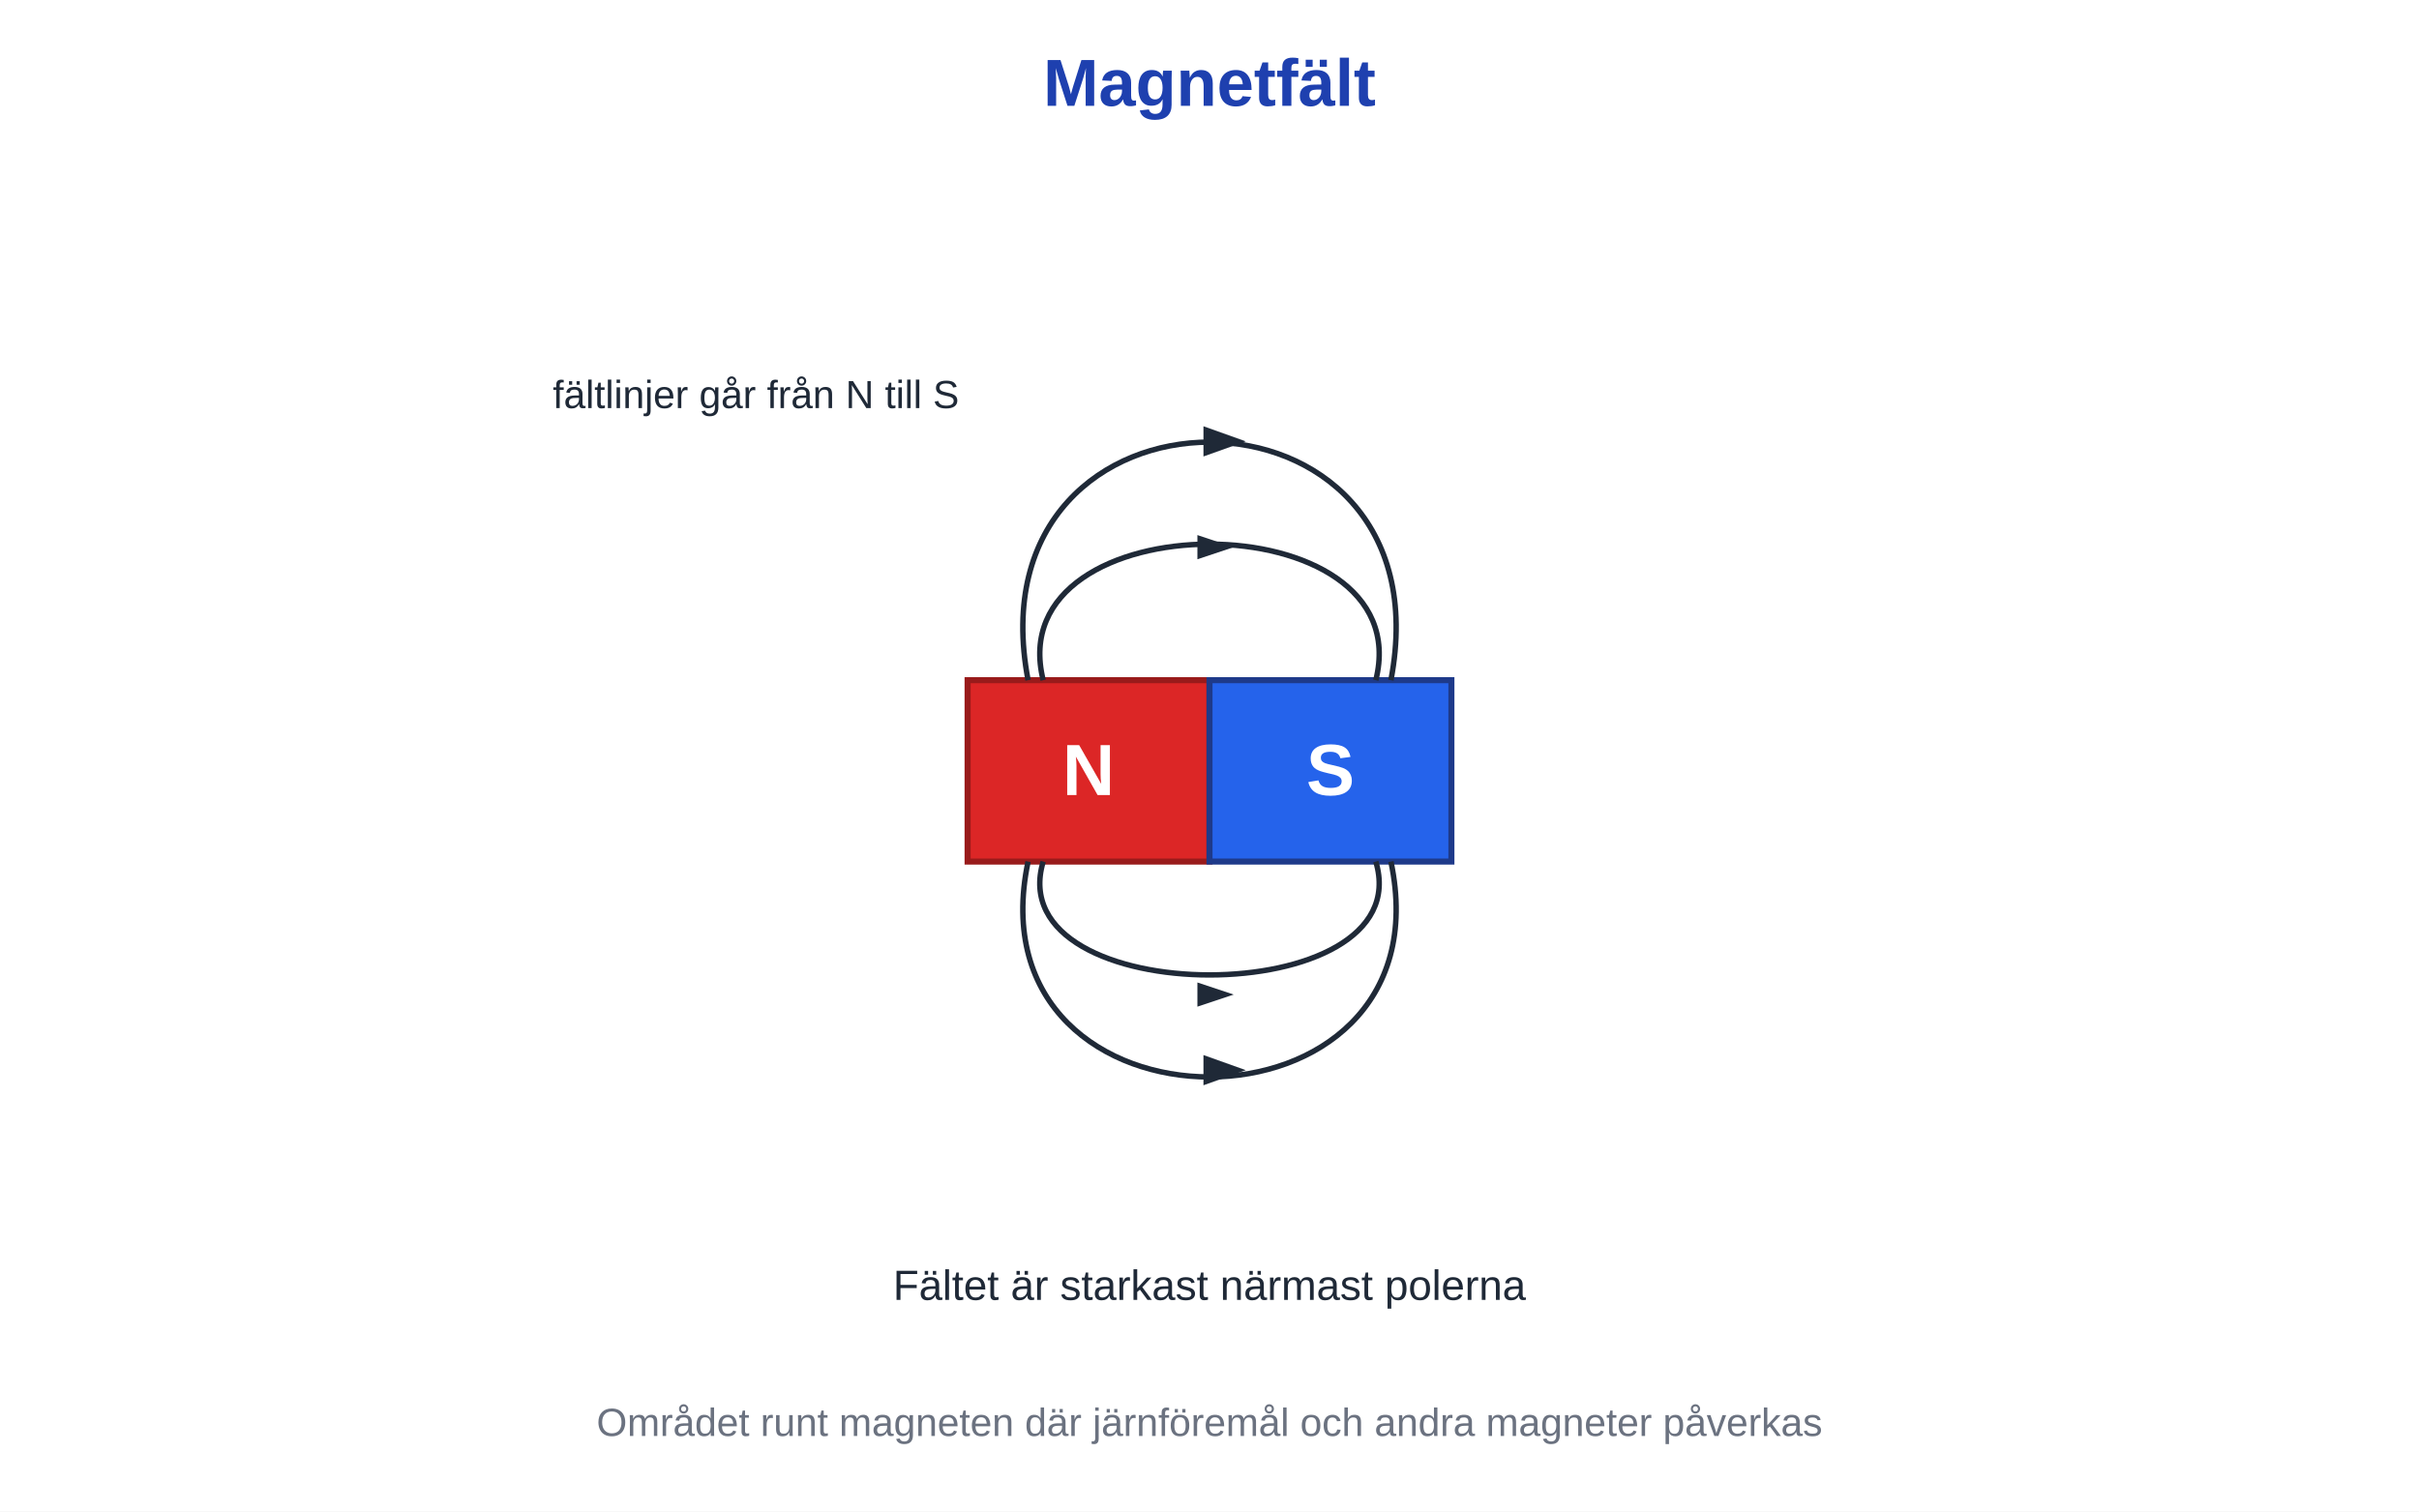
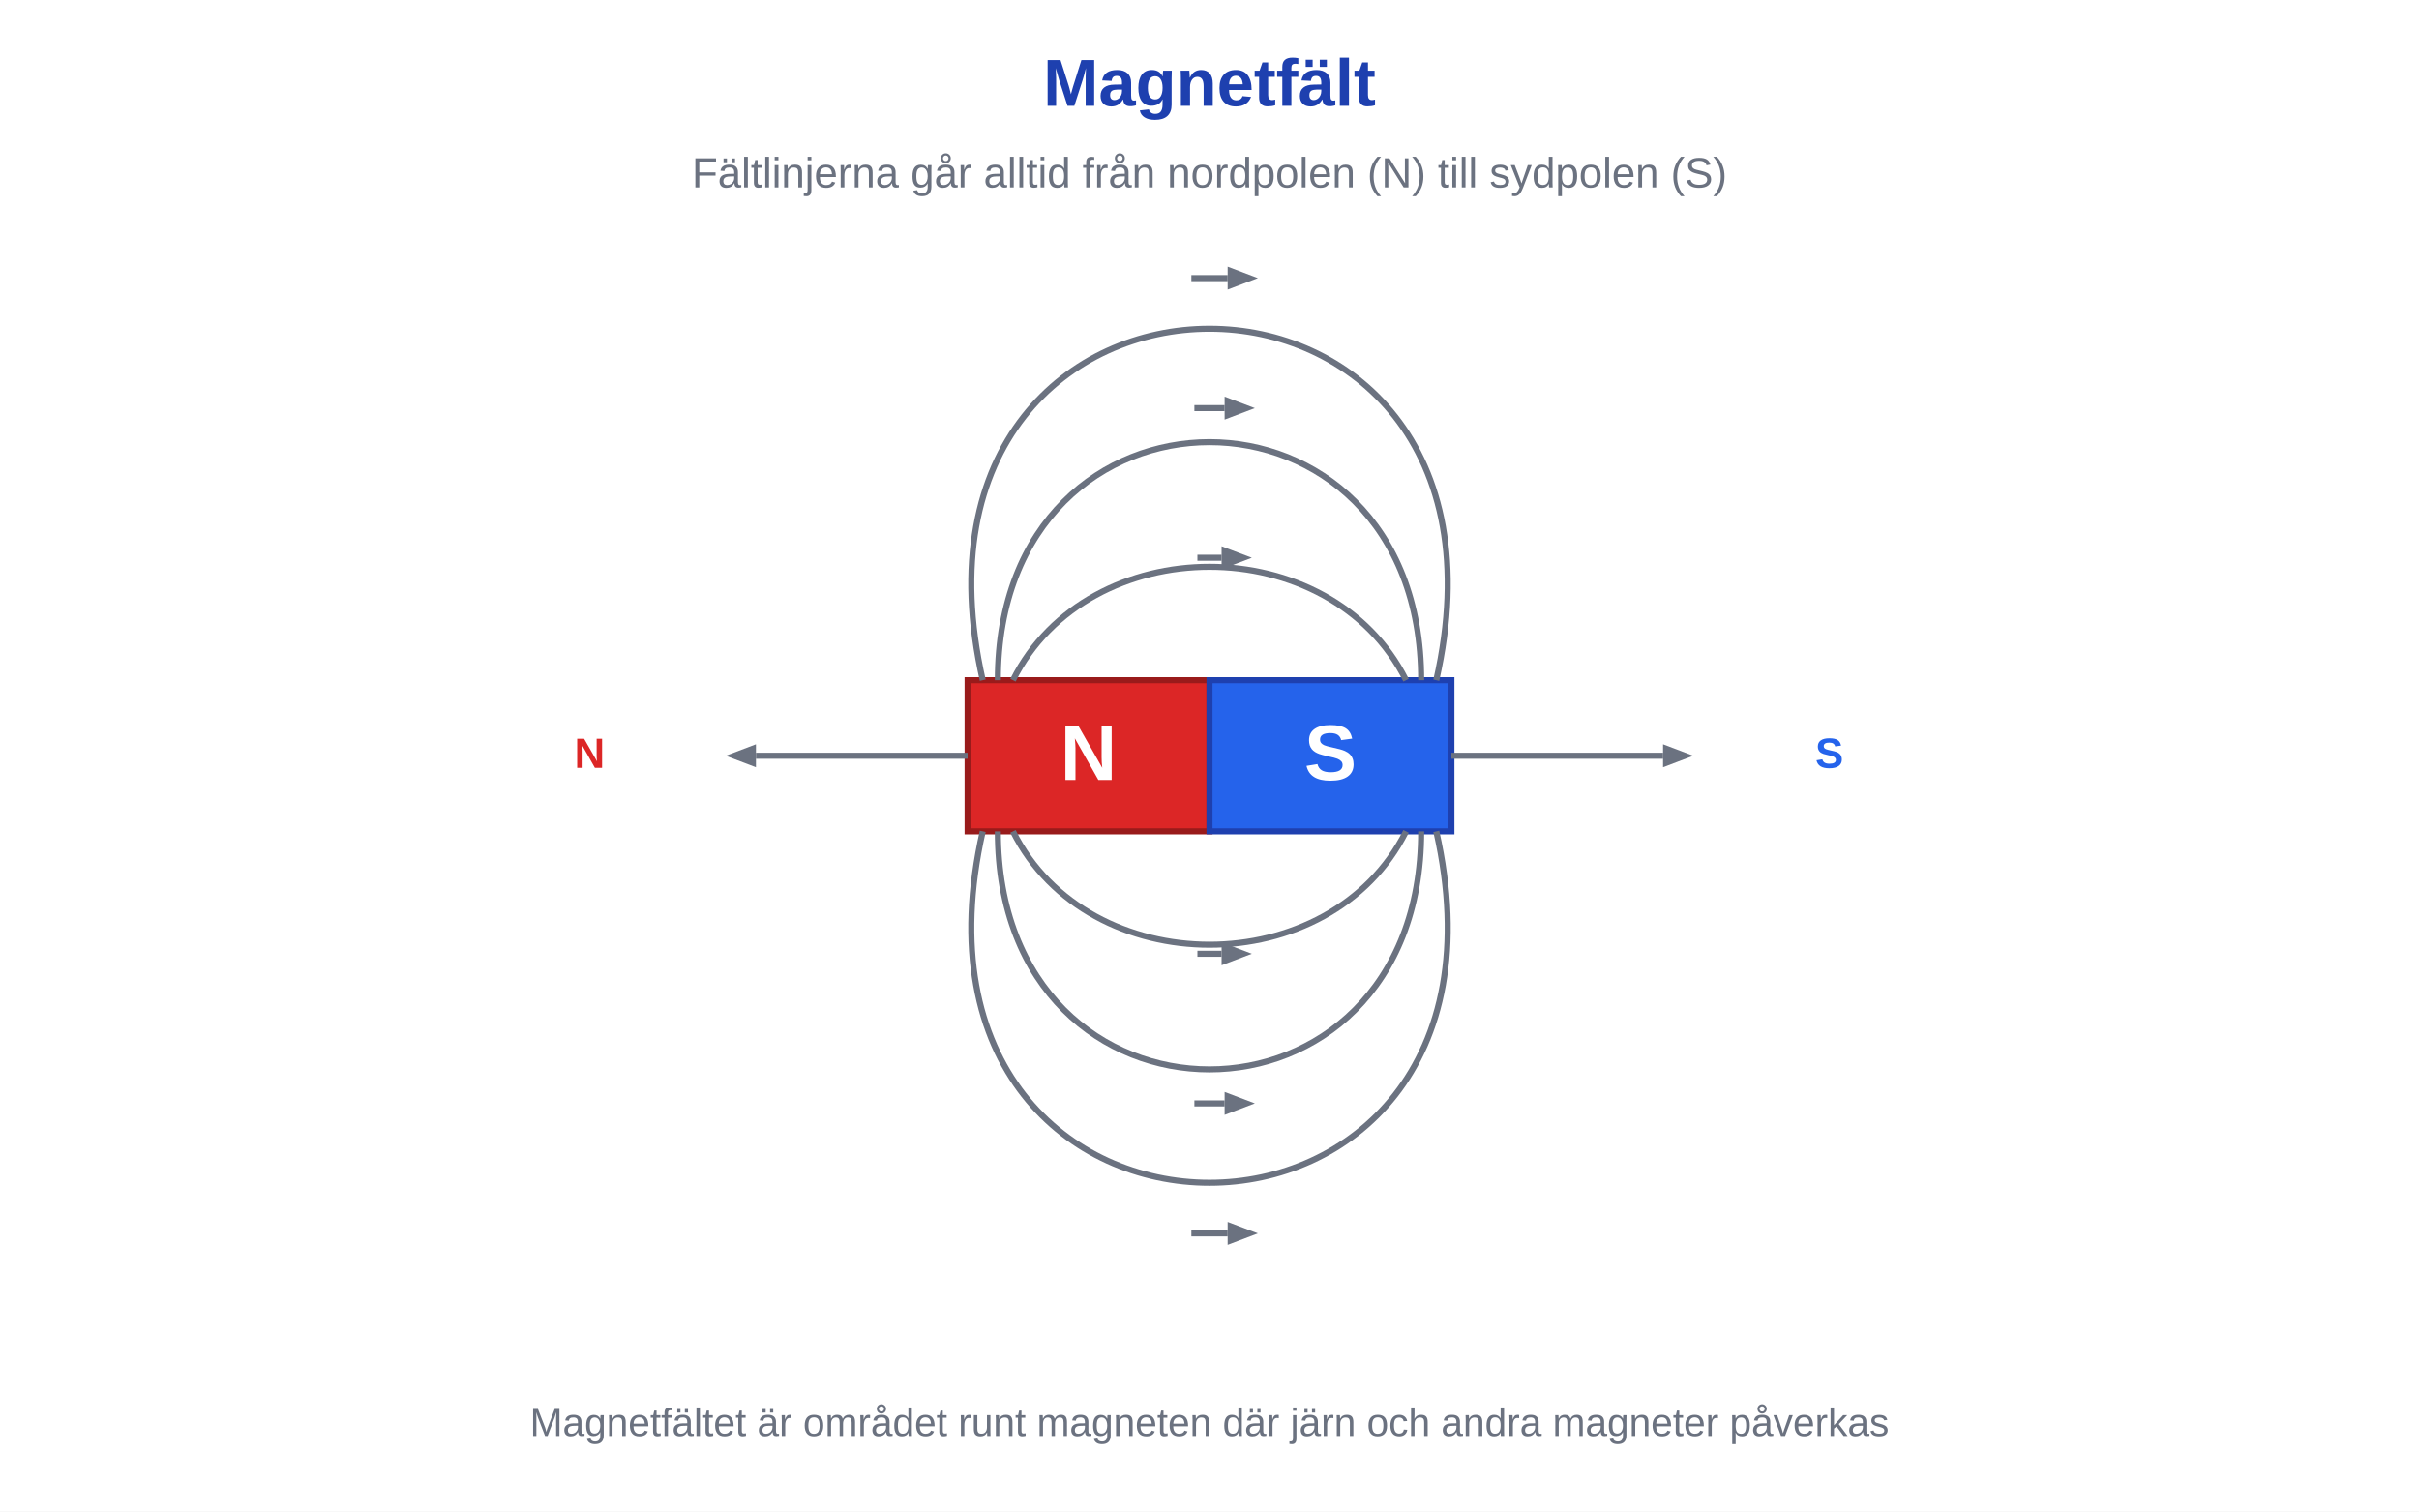
<svg xmlns="http://www.w3.org/2000/svg" viewBox="0 0 800 500" width="800" height="500">
  <rect width="800" height="500" fill="white" />
  <text x="400" y="35" font-family="Arial,sans-serif" font-size="22" fill="#1e40af" text-anchor="middle" font-weight="bold">Magnetfält</text>
-   <rect x="320" y="225" width="80" height="60" fill="#dc2626" stroke="#991b1b" stroke-width="2" />
-   <rect x="400" y="225" width="80" height="60" fill="#2563eb" stroke="#1e3a8a" stroke-width="2" />
-   <text x="360" y="263" font-family="Arial,sans-serif" font-size="24" fill="white" text-anchor="middle" font-weight="bold">N</text>
-   <text x="440" y="263" font-family="Arial,sans-serif" font-size="24" fill="white" text-anchor="middle" font-weight="bold">S</text>
-   <g fill="none" stroke="#1f2937" stroke-width="1.8">
-     <path d="M 340 225 C 320 120, 480 120, 460 225" />
-     <path d="M 345 225 C 330 165, 470 165, 455 225" />
-     <path d="M 340 285 C 320 380, 480 380, 460 285" />
-     <path d="M 345 285 C 330 335, 470 335, 455 285" />
-   </g>
-   <polygon points="412,146 398,141 398,151" fill="#1f2937" />
-   <polygon points="412,354 398,349 398,359" fill="#1f2937" />
-   <polygon points="408,181 396,177 396,185" fill="#1f2937" />
-   <polygon points="408,329 396,325 396,333" fill="#1f2937" />
-   <text x="250" y="135" font-family="Arial,sans-serif" font-size="13" fill="#1f2937" text-anchor="middle">fältlinjer går från N till S</text>
-   <text x="400" y="430" font-family="Arial,sans-serif" font-size="14" fill="#1f2937" text-anchor="middle">Fältet är starkast närmast polerna</text>
-   <text x="400" y="475" font-family="Arial,sans-serif" font-size="13" fill="#6b7280" text-anchor="middle">Området runt magneten där järnföremål och andra magneter påverkas</text>
+   <text x="400" y="62" font-family="Arial,sans-serif" font-size="14" fill="#6b7280" text-anchor="middle">Fältlinjerna går alltid från nordpolen (N) till sydpolen (S)</text>
+   <rect x="320" y="225" width="80" height="50" fill="#dc2626" stroke="#991b1b" stroke-width="2" />
+   <rect x="400" y="225" width="80" height="50" fill="#2563eb" stroke="#1e40af" stroke-width="2" />
+   <text x="360" y="258" font-family="Arial,sans-serif" font-size="26" fill="white" text-anchor="middle" font-weight="bold">N</text>
+   <text x="440" y="258" font-family="Arial,sans-serif" font-size="26" fill="white" text-anchor="middle" font-weight="bold">S</text>
+   <path d="M335 225 C360 175 440 175 465 225" fill="none" stroke="#6b7280" stroke-width="2" />
+   <line x1="396" y1="184.5" x2="404" y2="184.5" stroke="#6b7280" stroke-width="2" />
+   <polygon points="414,184.5 404,180.7 404,188.3" fill="#6b7280" />
+   <path d="M335 275 C360 325 440 325 465 275" fill="none" stroke="#6b7280" stroke-width="2" />
+   <line x1="396" y1="315.5" x2="404" y2="315.5" stroke="#6b7280" stroke-width="2" />
+   <polygon points="414,315.5 404,311.7 404,319.3" fill="#6b7280" />
+   <path d="M330 225 C330 120 470 120 470 225" fill="none" stroke="#6b7280" stroke-width="2" />
+   <line x1="395" y1="135" x2="405" y2="135" stroke="#6b7280" stroke-width="2" />
+   <polygon points="415,135 405,131.2 405,138.8" fill="#6b7280" />
+   <path d="M330 275 C330 380 470 380 470 275" fill="none" stroke="#6b7280" stroke-width="2" />
+   <line x1="395" y1="365" x2="405" y2="365" stroke="#6b7280" stroke-width="2" />
+   <polygon points="415,365 405,361.2 405,368.8" fill="#6b7280" />
+   <path d="M325 225 C290 70 510 70 475 225" fill="none" stroke="#6b7280" stroke-width="2" />
+   <line x1="394" y1="92" x2="406" y2="92" stroke="#6b7280" stroke-width="2" />
+   <polygon points="416,92 406,88.2 406,95.8" fill="#6b7280" />
+   <path d="M325 275 C290 430 510 430 475 275" fill="none" stroke="#6b7280" stroke-width="2" />
+   <line x1="394" y1="408" x2="406" y2="408" stroke="#6b7280" stroke-width="2" />
+   <polygon points="416,408 406,404.2 406,411.8" fill="#6b7280" />
+   <line x1="320" y1="250" x2="250" y2="250" stroke="#6b7280" stroke-width="2" />
+   <polygon points="240,250 250,246.2 250,253.8" fill="#6b7280" />
+   <line x1="480" y1="250" x2="550" y2="250" stroke="#6b7280" stroke-width="2" />
+   <polygon points="560,250 550,246.2 550,253.8" fill="#6b7280" />
+   <text x="195" y="254" font-family="Arial,sans-serif" font-size="14" fill="#dc2626" text-anchor="middle" font-weight="bold">N</text>
+   <text x="605" y="254" font-family="Arial,sans-serif" font-size="14" fill="#2563eb" text-anchor="middle" font-weight="bold">S</text>
+   <text x="400" y="475" font-family="Arial,sans-serif" font-size="13" fill="#6b7280" text-anchor="middle">Magnetfältet är området runt magneten där järn och andra magneter påverkas</text>
</svg>
